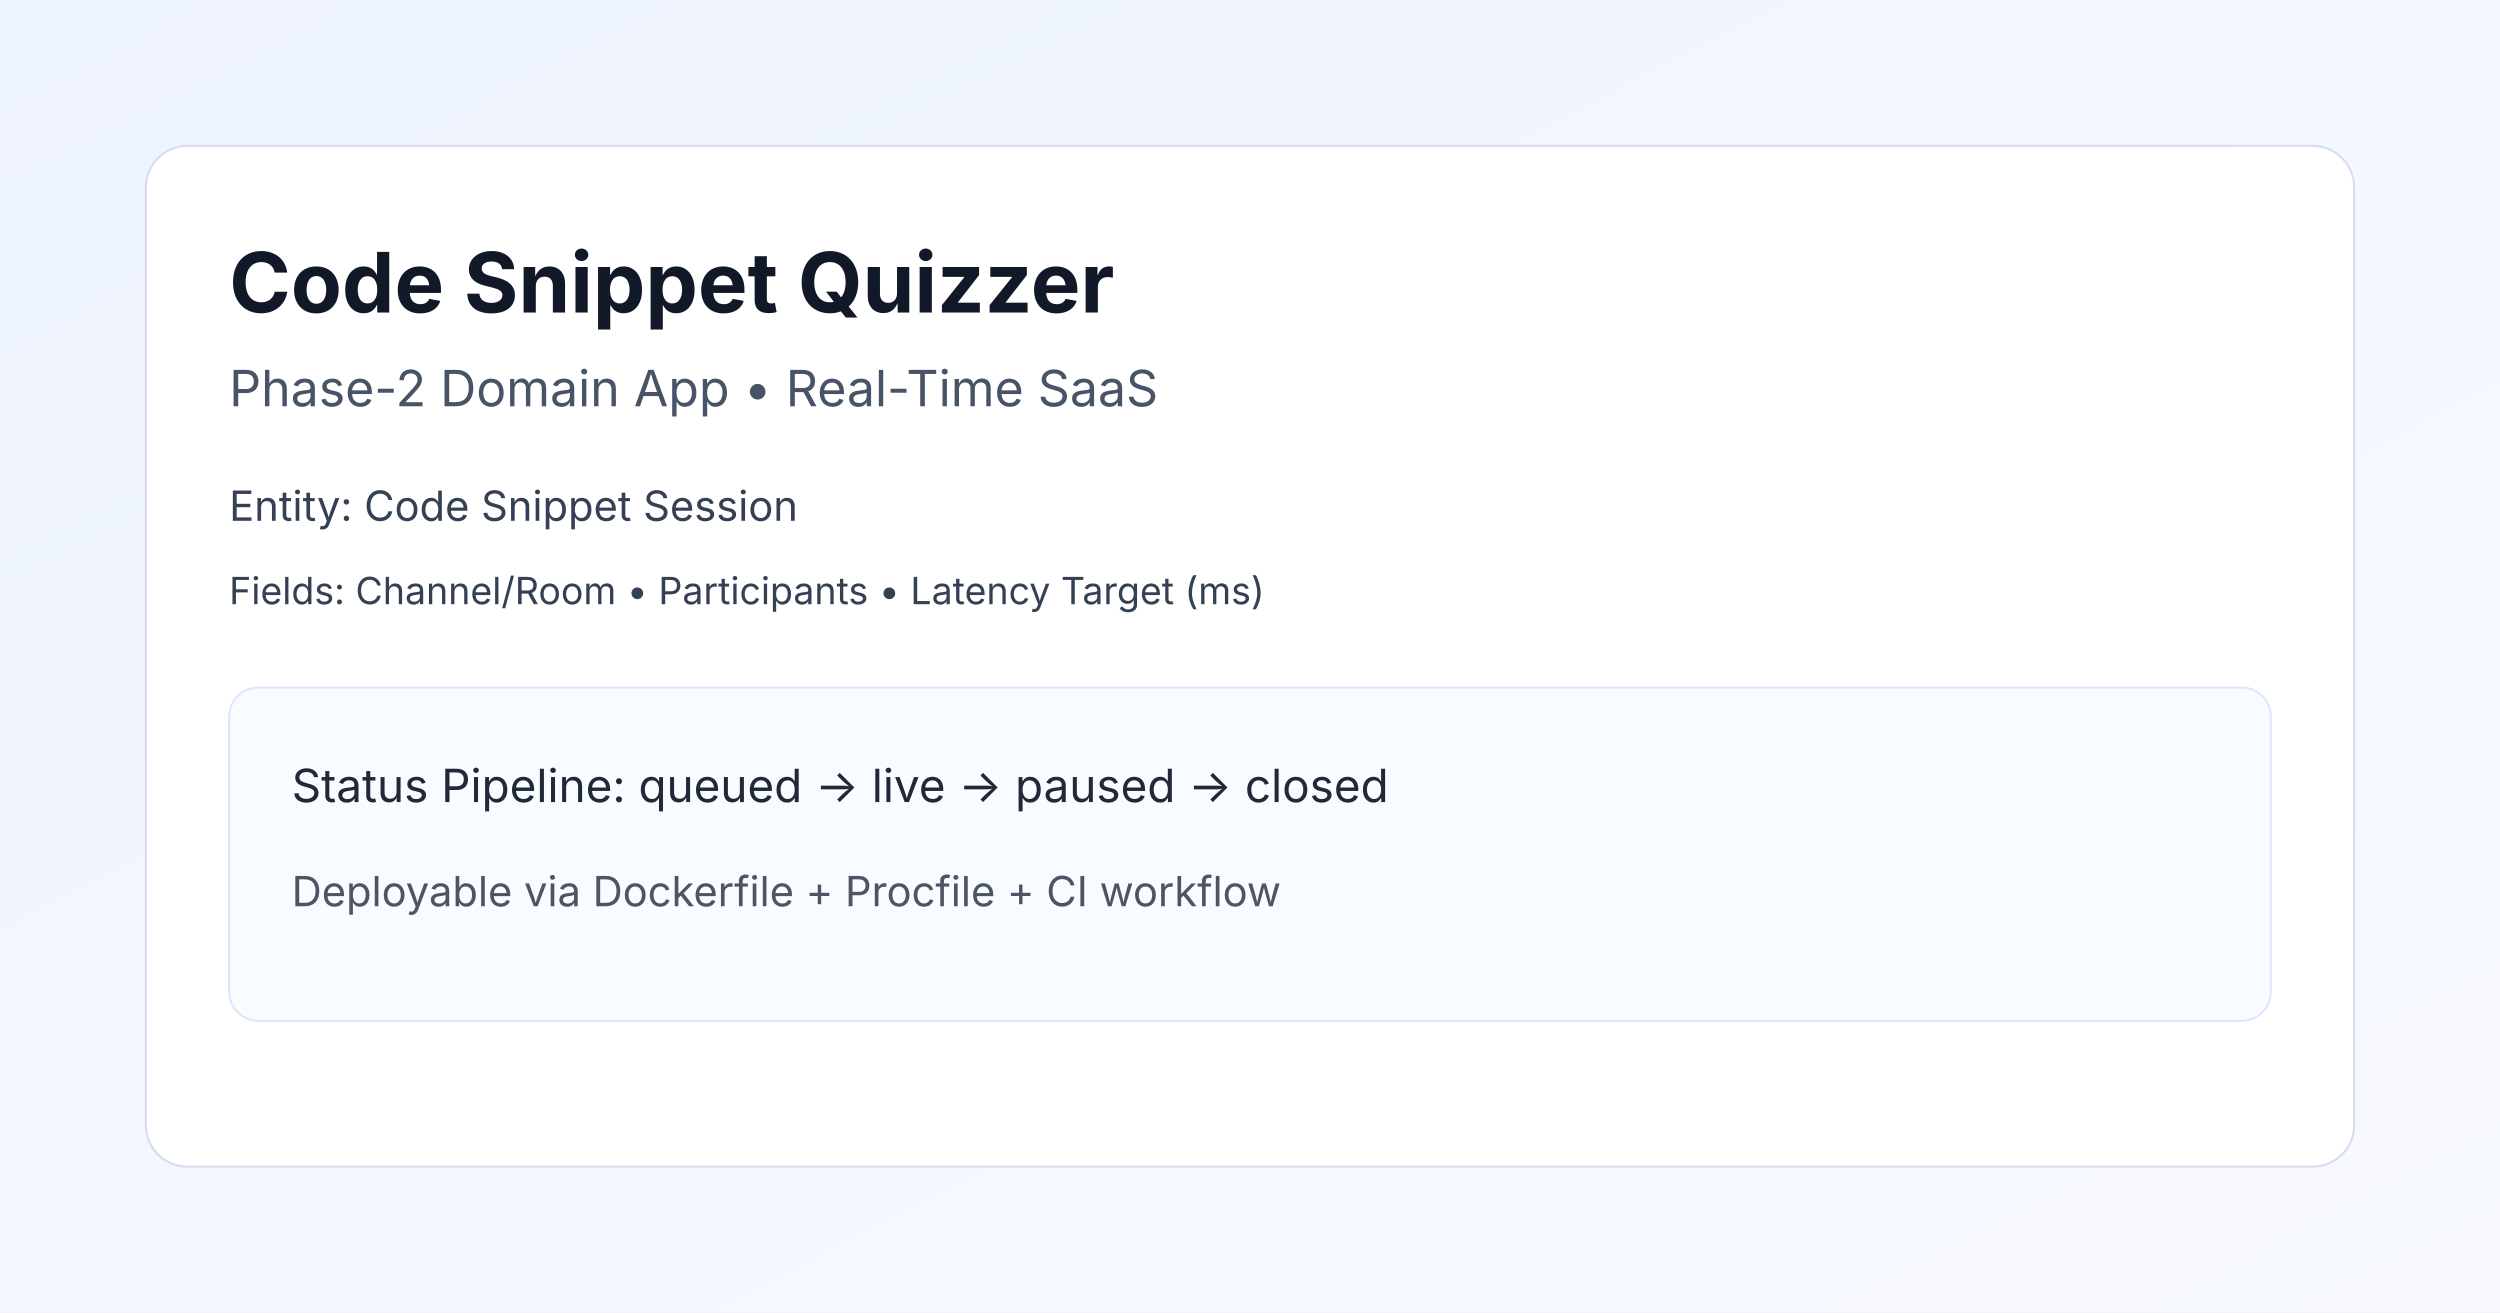
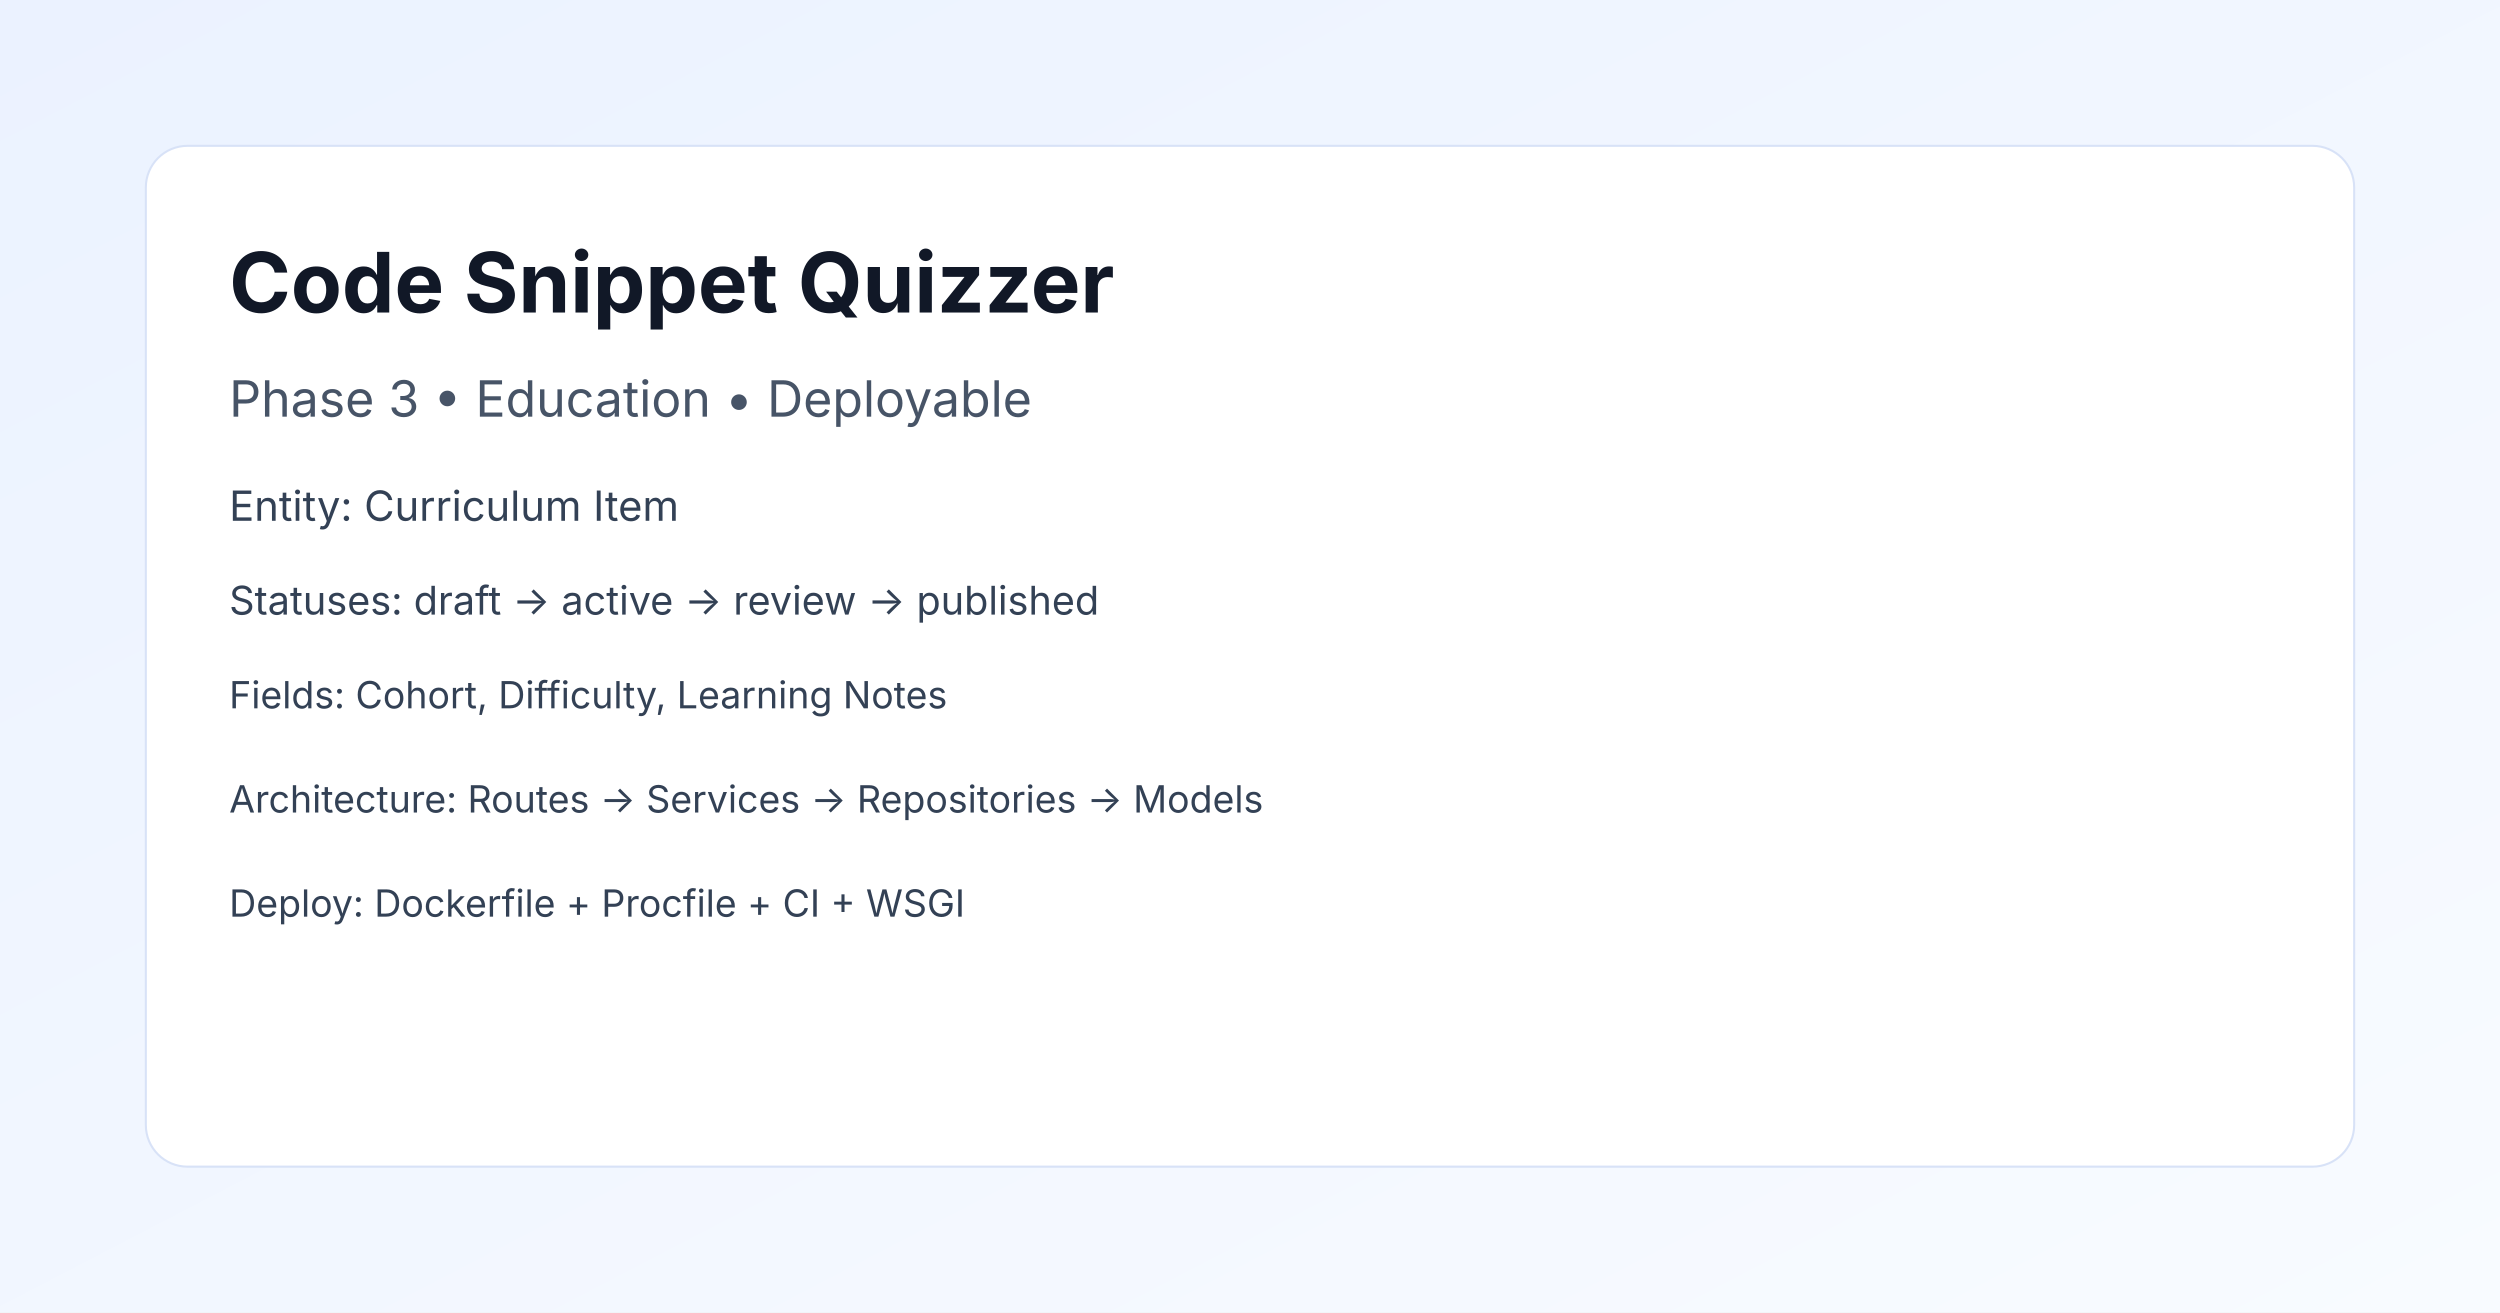
<svg xmlns="http://www.w3.org/2000/svg" width="1200" height="630" viewBox="0 0 1200 630">
  <defs>
    <linearGradient id="bg" x1="0" y1="0" x2="1" y2="1">
-       <stop offset="0%" stop-color="#edf3ff" />
-       <stop offset="100%" stop-color="#f8faff" />
+       <stop offset="0%" stop-color="#ebf2ff" />
+       <stop offset="100%" stop-color="#f8fbff" />
    </linearGradient>
  </defs>
  <rect width="1200" height="630" fill="url(#bg)" />
-   <rect x="70" y="70" width="1060" height="490" rx="20" fill="#fff" stroke="#d6ddeb" />
+   <rect x="70" y="70" width="1060" height="490" rx="20" fill="#ffffff" stroke="#d8e2f7" />
  <text x="110" y="150" font-size="40" font-family="Inter, Arial" fill="#111827" font-weight="700">Code Snippet Quizzer</text>
-   <text x="110" y="195" font-size="24" font-family="Inter, Arial" fill="#475467">Phase-2 Domain App • Real-Time SaaS</text>
-   <text x="110" y="250" font-size="20" font-family="Inter, Arial" fill="#344054">Entity: Code Snippet Session</text>
-   <text x="110" y="290" font-size="18" font-family="Inter, Arial" fill="#344054">Fields: Channel/Room • Participants • Latency Target (ms)</text>
-   <rect x="110" y="330" width="980" height="160" rx="14" fill="#f8fbff" stroke="#dde6ff" />
-   <text x="140" y="385" font-size="22" font-family="Inter, Arial" fill="#1f2937">Status Pipeline: queued → live → paused → closed</text>
-   <text x="140" y="435" font-size="20" font-family="Inter, Arial" fill="#4b5563">Deployable via Dockerfile + Procfile + CI workflow</text>
+   <text x="110" y="200" font-size="24" font-family="Inter, Arial" fill="#475467">Phase 3 • Education • Deployable</text>
+   <text x="110" y="250" font-size="20" font-family="Inter, Arial" fill="#334155">Entity: Curriculum Item</text>
+   <text x="110" y="295" font-size="19" font-family="Inter, Arial" fill="#334155">Statuses: draft → active → review → published</text>
+   <text x="110" y="340" font-size="18" font-family="Inter, Arial" fill="#334155">Fields: Cohort, Difficulty, Learning Notes</text>
+   <text x="110" y="390" font-size="18" font-family="Inter, Arial" fill="#334155">Architecture: Routes → Services → Repositories → Models</text>
+   <text x="110" y="440" font-size="18" font-family="Inter, Arial" fill="#334155">Deploy: Dockerfile + Procfile + CI + WSGI</text>
</svg>
